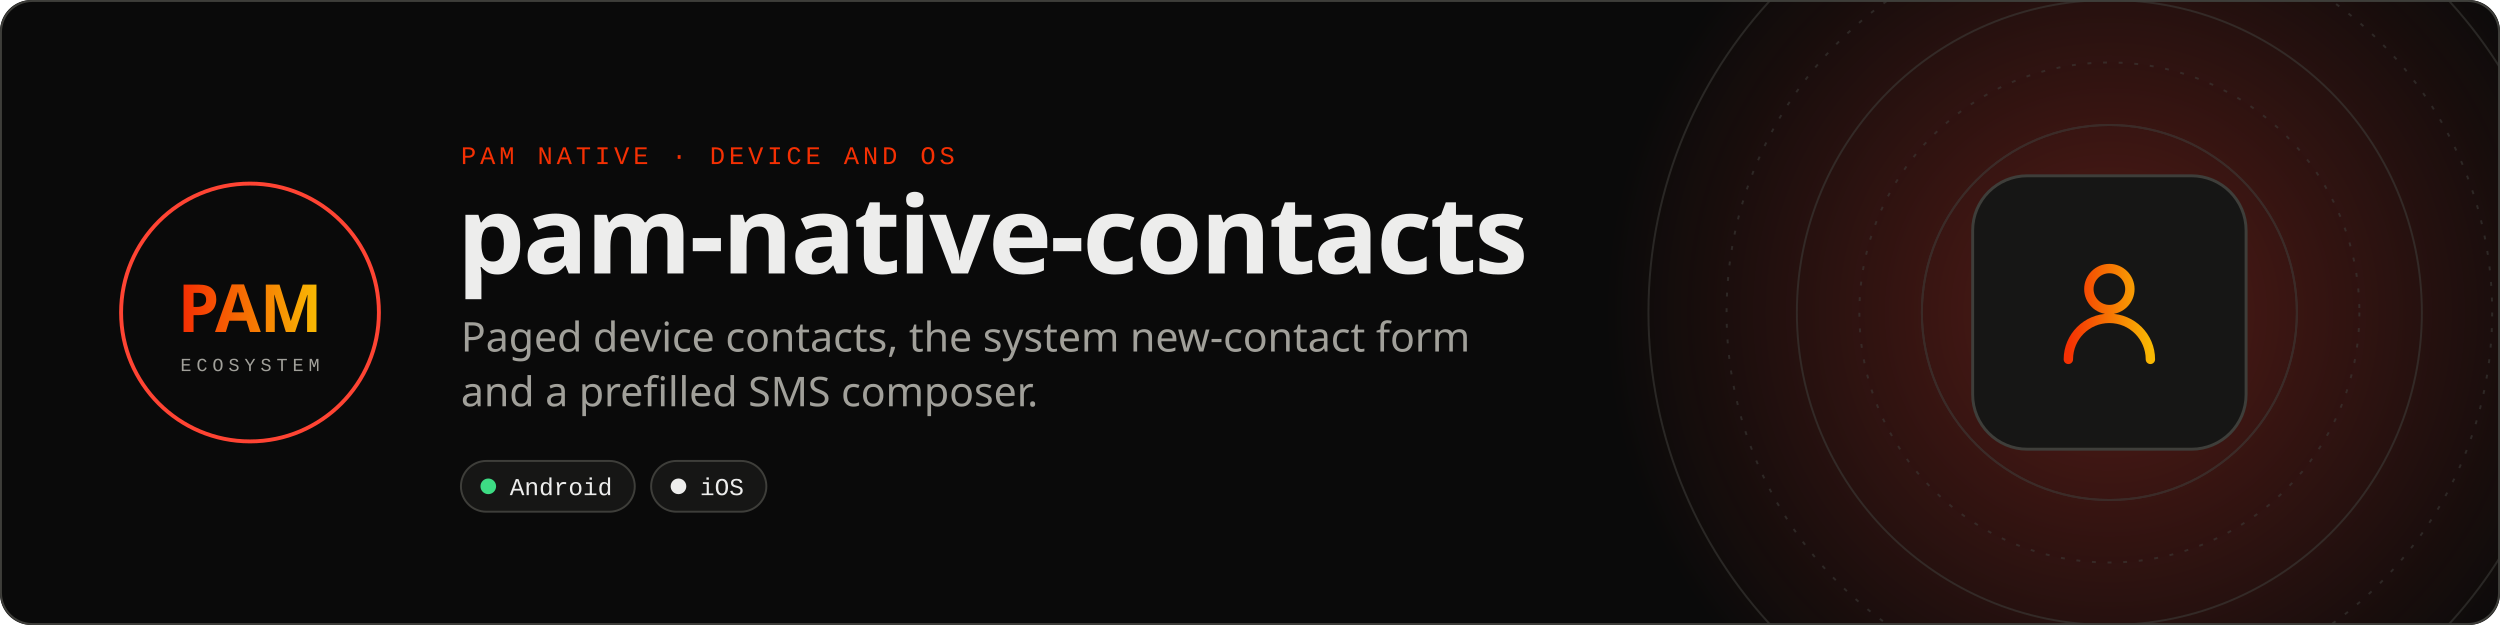
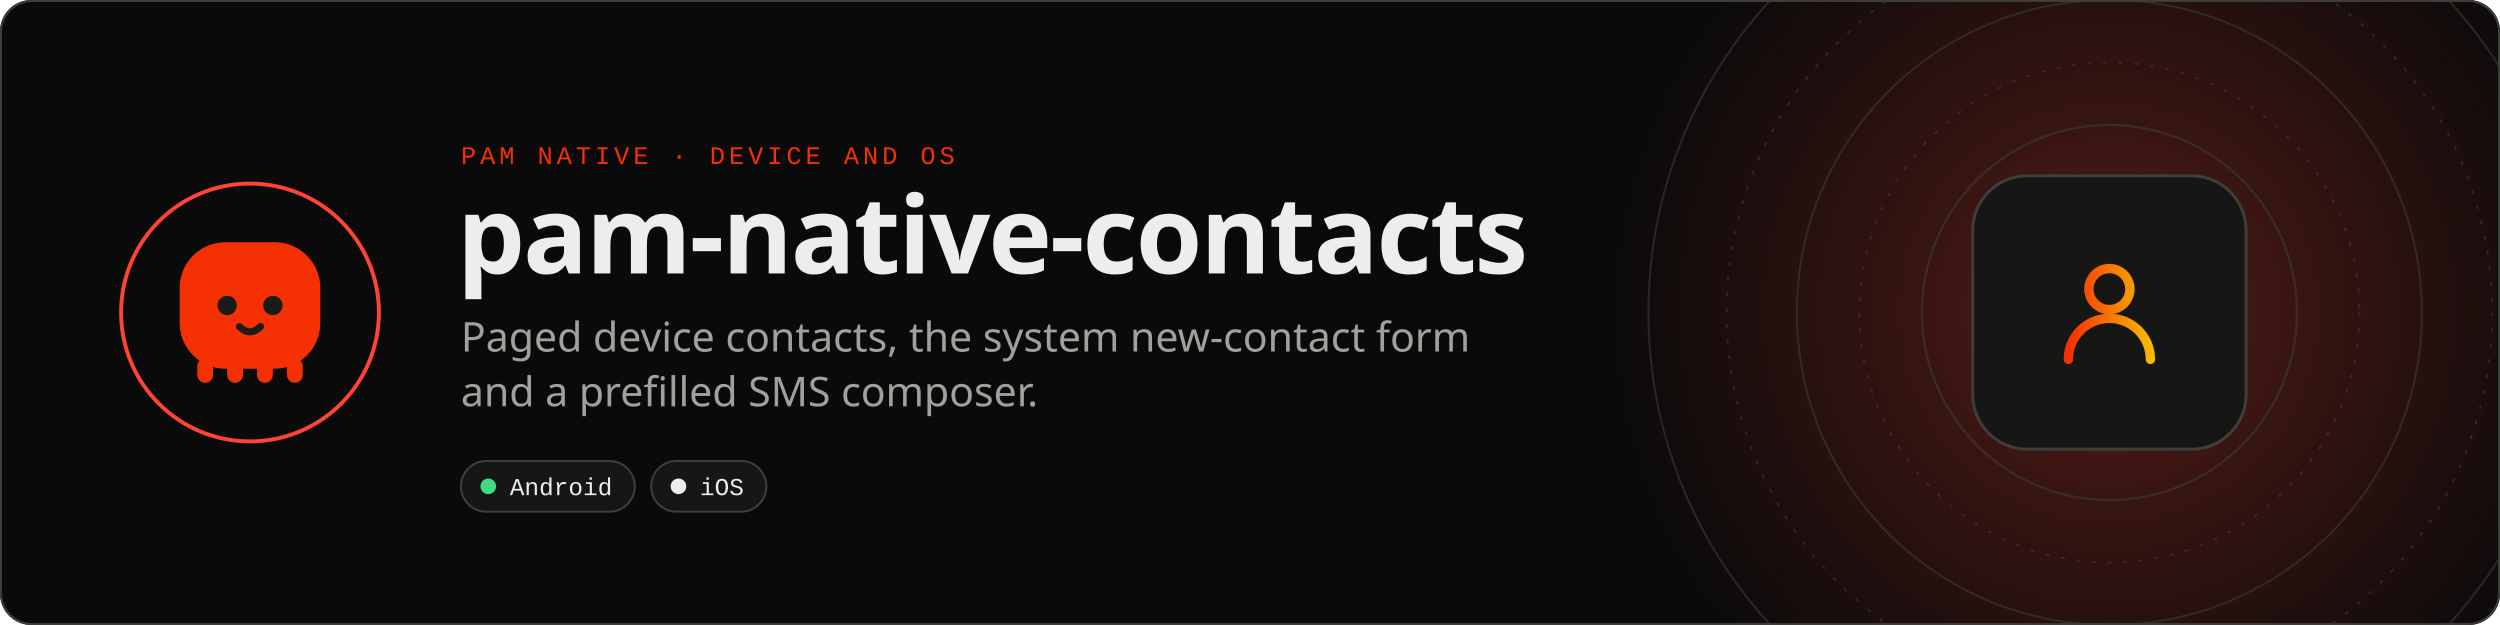
<svg xmlns="http://www.w3.org/2000/svg" viewBox="0 0 1280 320" width="1280" height="320" role="img" aria-label="pam-native-contacts: Paged device contacts, the system new-contact form and a prefilled SMS composer.">
  <defs>
    <linearGradient id="pg" x1="0" y1="0" x2="1" y2="0">
      <stop offset="0" stop-color="#f53003" />
      <stop offset="1" stop-color="#f8b803" />
    </linearGradient>
    <radialGradient id="gl">
      <stop offset="0" stop-color="#ff4433" stop-opacity=".30" />
      <stop offset="1" stop-color="#ff4433" stop-opacity="0" />
    </radialGradient>
    <clipPath id="cl">
      <rect width="1280" height="320" rx="16" />
    </clipPath>
  </defs>
  <g clip-path="url(#cl)">
    <rect width="1280" height="320" fill="#0a0a0a" />
    <circle cx="1080" cy="160" r="260" fill="url(#gl)" />
    <g fill="none" stroke="#3e3e3a" opacity=".55">
      <circle cx="1080" cy="160" r="96" stroke-dasharray="none" />
      <circle cx="1080" cy="160" r="128" stroke-dasharray="2 6" />
      <circle cx="1080" cy="160" r="160" stroke-dasharray="none" />
      <circle cx="1080" cy="160" r="196" stroke-dasharray="2 6" />
      <circle cx="1080" cy="160" r="236" stroke-dasharray="none" />
      <circle cx="1080" cy="160" r="96">
        <animate attributeName="r" values="96;236" dur="4s" repeatCount="indefinite" />
        <animate attributeName="stroke-opacity" values=".7;0" dur="4s" repeatCount="indefinite" />
      </circle>
    </g>
  </g>
  <rect x=".5" y=".5" width="1279" height="319" rx="16" fill="none" stroke="#3e3e3a" />
  <circle cx="128" cy="160" r="66" fill="#0a0a0a" stroke="#ff4433" stroke-width="2" />
  <circle cx="128" cy="160" r="66" fill="none" stroke="#ff4433">
    <animate attributeName="r" values="66;92" dur="3s" repeatCount="indefinite" />
    <animate attributeName="stroke-opacity" values=".5;0" dur="3s" repeatCount="indefinite" />
  </circle>
-   <text x="128" y="170" text-anchor="middle" font-family="-apple-system, BlinkMacSystemFont, 'Segoe UI', 'Noto Sans', Helvetica, Arial, sans-serif" font-weight="700" font-size="34" letter-spacing="-.5" fill="url(#pg)">PAM</text>
-   <text x="128" y="190" text-anchor="middle" font-family="ui-monospace, SFMono-Regular, 'SF Mono', Menlo, Consolas, 'Liberation Mono', monospace" font-size="9.5" letter-spacing="2.5" fill="#a1a09a">ECOSYSTEM</text>
+   <g transform="translate(74 104.2) scale(.9)">
+     <rect x="30" y="88" width="9" height="14" rx="4.5" fill="#f53003" />
+     <rect x="47" y="88" width="9" height="14" rx="4.5" fill="#f53003" />
+     <rect x="64" y="88" width="9" height="14" rx="4.5" fill="#f53003" />
+     <rect x="81" y="88" width="9" height="14" rx="4.5" fill="#f53003" />
+     <rect x="20" y="22" width="80" height="72" rx="26" fill="#f53003" />
+     <circle cx="47" cy="58" r="5.5" fill="#1b1b18" />
+     <circle cx="73" cy="58" r="5.5" fill="#1b1b18" />
+     <path d="M54 70q6 6 12 0" stroke="#1b1b18" stroke-width="4" stroke-linecap="round" fill="none" />
+   </g>
  <text x="236" y="84" font-family="ui-monospace, SFMono-Regular, 'SF Mono', Menlo, Consolas, 'Liberation Mono', monospace" font-size="13" letter-spacing="2" fill="#f53003">PAM NATIVE · DEVICE AND OS</text>
  <text x="234" y="140" font-family="-apple-system, BlinkMacSystemFont, 'Segoe UI', 'Noto Sans', Helvetica, Arial, sans-serif" font-weight="700" font-size="55" letter-spacing="-1" fill="#ededec">pam-native-contacts</text>
  <text x="236" y="180" font-family="-apple-system, BlinkMacSystemFont, 'Segoe UI', 'Noto Sans', Helvetica, Arial, sans-serif" font-size="21" fill="#a1a09a">Paged device contacts, the system new-contact form</text>
  <text x="236" y="208" font-family="-apple-system, BlinkMacSystemFont, 'Segoe UI', 'Noto Sans', Helvetica, Arial, sans-serif" font-size="21" fill="#a1a09a">and a prefilled SMS composer.</text>
  <rect x="236" y="236" width="89" height="26" rx="13" fill="#161615" stroke="#3e3e3a" />
  <circle cx="250" cy="249" r="4" fill="#3ddc84" />
  <text x="261" y="253.5" font-family="ui-monospace, SFMono-Regular, 'SF Mono', Menlo, Consolas, 'Liberation Mono', monospace" font-size="12.5" fill="#ededec">Android</text>
  <rect x="333.375" y="236" width="59" height="26" rx="13" fill="#161615" stroke="#3e3e3a" />
  <circle cx="347.375" cy="249" r="4" fill="#ededec" />
  <text x="358.375" y="253.5" font-family="ui-monospace, SFMono-Regular, 'SF Mono', Menlo, Consolas, 'Liberation Mono', monospace" font-size="12.5" fill="#ededec">iOS</text>
  <rect x="1010" y="90" width="140" height="140" rx="28" fill="#161615" stroke="#3e3e3a" stroke-width="1.5" />
  <g transform="translate(1044 124) scale(3)" fill="none" stroke="url(#pg)" stroke-width="1.6" stroke-linecap="round" stroke-linejoin="round">
    <path d="M8.5 8a3.5 3.5 0 1 0 7.0 0a3.5 3.5 0 1 0 -7.0 0M5 20a7 7 0 0 1 14 0" />
  </g>
</svg>
